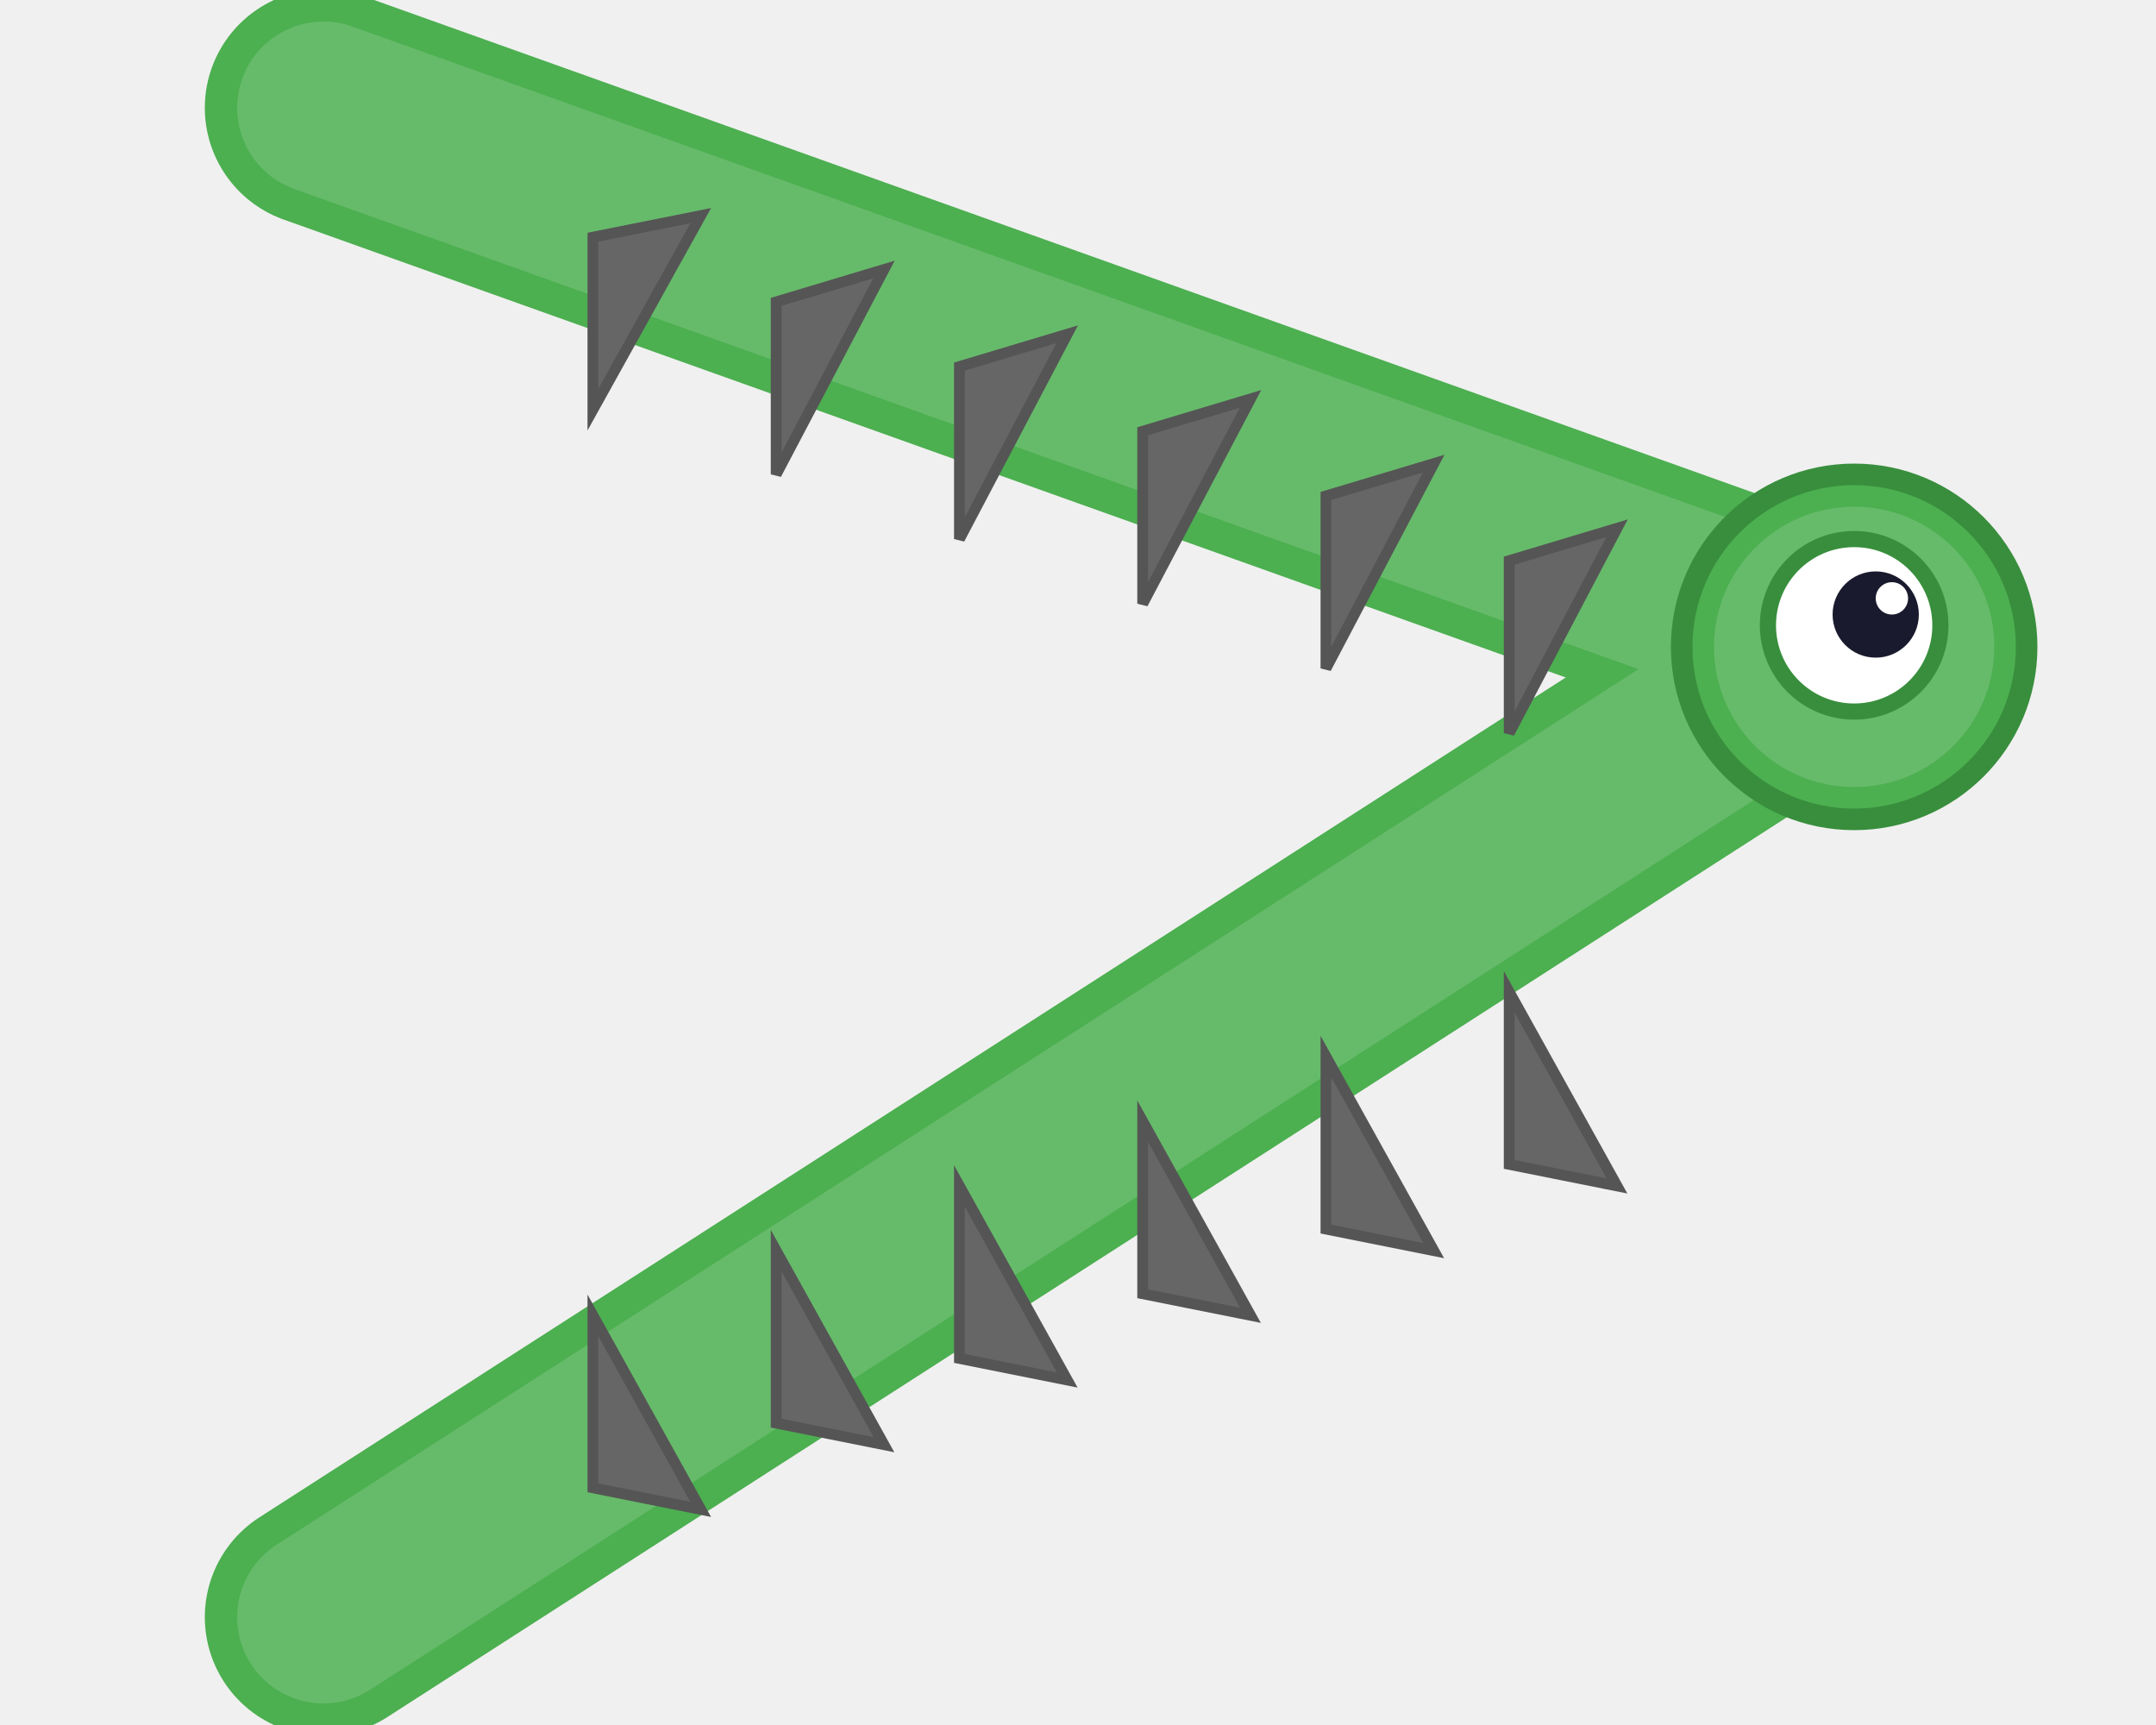
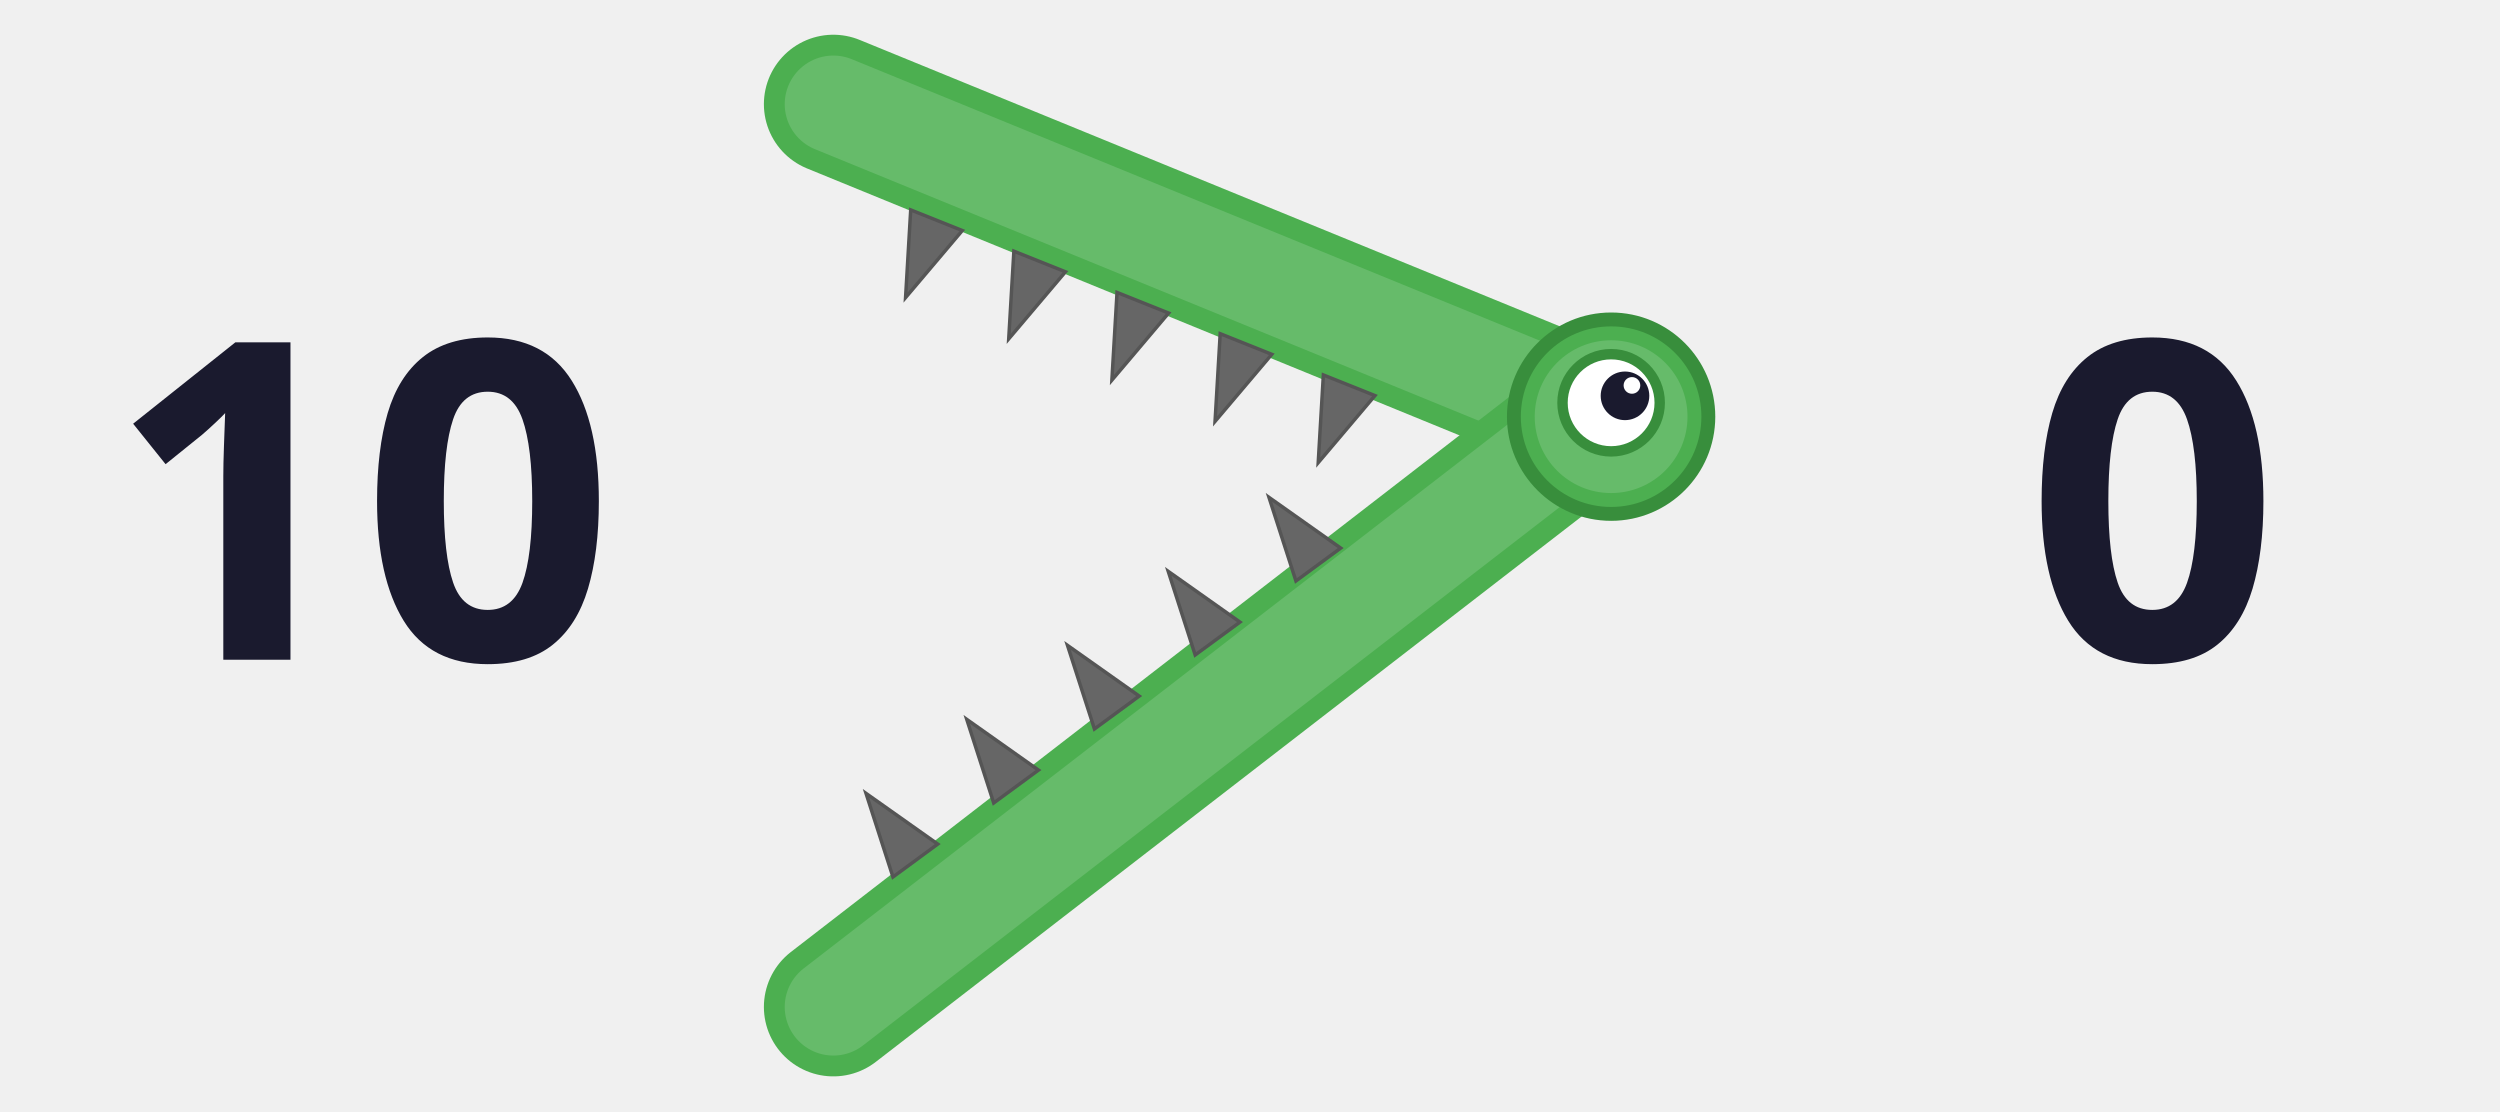
- <svg xmlns="http://www.w3.org/2000/svg" viewBox="0 0 200 160" width="200" height="160">
-   <path d="M170,60 L30,10" stroke="#4CAF50" stroke-width="22" stroke-linecap="round" fill="none" />
-   <path d="M170,60 L30,150" stroke="#4CAF50" stroke-width="22" stroke-linecap="round" fill="none" />
-   <path d="M170,60 L30,10" stroke="#66BB6A" stroke-width="16" stroke-linecap="round" fill="none" />
-   <path d="M170,60 L30,150" stroke="#66BB6A" stroke-width="16" stroke-linecap="round" fill="none" />
-   <polygon points="55,22 65,20 55,38" fill="#666" stroke="#555" stroke-width="1" />
-   <polygon points="72,28 82,25 72,44" fill="#666" stroke="#555" stroke-width="1" />
-   <polygon points="89,34 99,31 89,50" fill="#666" stroke="#555" stroke-width="1" />
-   <polygon points="106,40 116,37 106,56" fill="#666" stroke="#555" stroke-width="1" />
-   <polygon points="123,46 133,43 123,62" fill="#666" stroke="#555" stroke-width="1" />
-   <polygon points="140,52 150,49 140,68" fill="#666" stroke="#555" stroke-width="1" />
-   <polygon points="55,138 65,140 55,122" fill="#666" stroke="#555" stroke-width="1" />
-   <polygon points="72,132 82,134 72,116" fill="#666" stroke="#555" stroke-width="1" />
-   <polygon points="89,126 99,128 89,110" fill="#666" stroke="#555" stroke-width="1" />
-   <polygon points="106,120 116,122 106,104" fill="#666" stroke="#555" stroke-width="1" />
-   <polygon points="123,114 133,116 123,98" fill="#666" stroke="#555" stroke-width="1" />
-   <polygon points="140,108 150,110 140,92" fill="#666" stroke="#555" stroke-width="1" />
-   <circle cx="172" cy="60" r="16" fill="#4CAF50" stroke="#388E3C" stroke-width="2" />
-   <circle cx="172" cy="60" r="13" fill="#66BB6A" />
-   <circle cx="172" cy="58" r="8" fill="white" stroke="#388E3C" stroke-width="1.5" />
-   <circle cx="174" cy="57" r="4" fill="#1a1a2e" />
-   <circle cx="175.5" cy="55.5" r="1.5" fill="white" />
+ <svg xmlns="http://www.w3.org/2000/svg" viewBox="0 0 360 160" width="360" height="160">
+   <text x="52" y="95" font-family="Nunito, sans-serif" font-size="64" font-weight="900" fill="#1a1a2e" text-anchor="middle">10</text>
+   <g transform="translate(100,0)">
+     <path d="M130,60 L20,15" stroke="#4CAF50" stroke-width="20" stroke-linecap="round" fill="none" />
+     <path d="M130,60 L20,15" stroke="#66BB6A" stroke-width="14" stroke-linecap="round" fill="none" />
+     <path d="M130,60 L20,145" stroke="#4CAF50" stroke-width="20" stroke-linecap="round" fill="none" />
+     <path d="M130,60 L20,145" stroke="#66BB6A" stroke-width="14" stroke-linecap="round" fill="none" />
+     <g transform="translate(20,15) rotate(21.8)">
+       <polygon points="16,10 24,10 20,22" fill="#666" stroke="#555" stroke-width="0.5" />
+       <polygon points="32,10 40,10 36,22" fill="#666" stroke="#555" stroke-width="0.5" />
+       <polygon points="48,10 56,10 52,22" fill="#666" stroke="#555" stroke-width="0.5" />
+       <polygon points="64,10 72,10 68,22" fill="#666" stroke="#555" stroke-width="0.5" />
+       <polygon points="80,10 88,10 84,22" fill="#666" stroke="#555" stroke-width="0.5" />
+     </g>
+     <g transform="translate(20,145) rotate(-36.3)">
+       <polygon points="18,-10 26,-10 22,-22" fill="#666" stroke="#555" stroke-width="0.5" />
+       <polygon points="36,-10 44,-10 40,-22" fill="#666" stroke="#555" stroke-width="0.5" />
+       <polygon points="54,-10 62,-10 58,-22" fill="#666" stroke="#555" stroke-width="0.5" />
+       <polygon points="72,-10 80,-10 76,-22" fill="#666" stroke="#555" stroke-width="0.5" />
+       <polygon points="90,-10 98,-10 94,-22" fill="#666" stroke="#555" stroke-width="0.5" />
+     </g>
+     <circle cx="132" cy="60" r="14" fill="#4CAF50" stroke="#388E3C" stroke-width="2" />
+     <circle cx="132" cy="60" r="11" fill="#66BB6A" />
+     <circle cx="132" cy="58" r="7" fill="white" stroke="#388E3C" stroke-width="1.5" />
+     <circle cx="134" cy="57" r="3.5" fill="#1a1a2e" />
+     <circle cx="135" cy="55.5" r="1.2" fill="white" />
+   </g>
+   <text x="310" y="95" font-family="Nunito, sans-serif" font-size="64" font-weight="900" fill="#1a1a2e" text-anchor="middle">0</text>
</svg>
